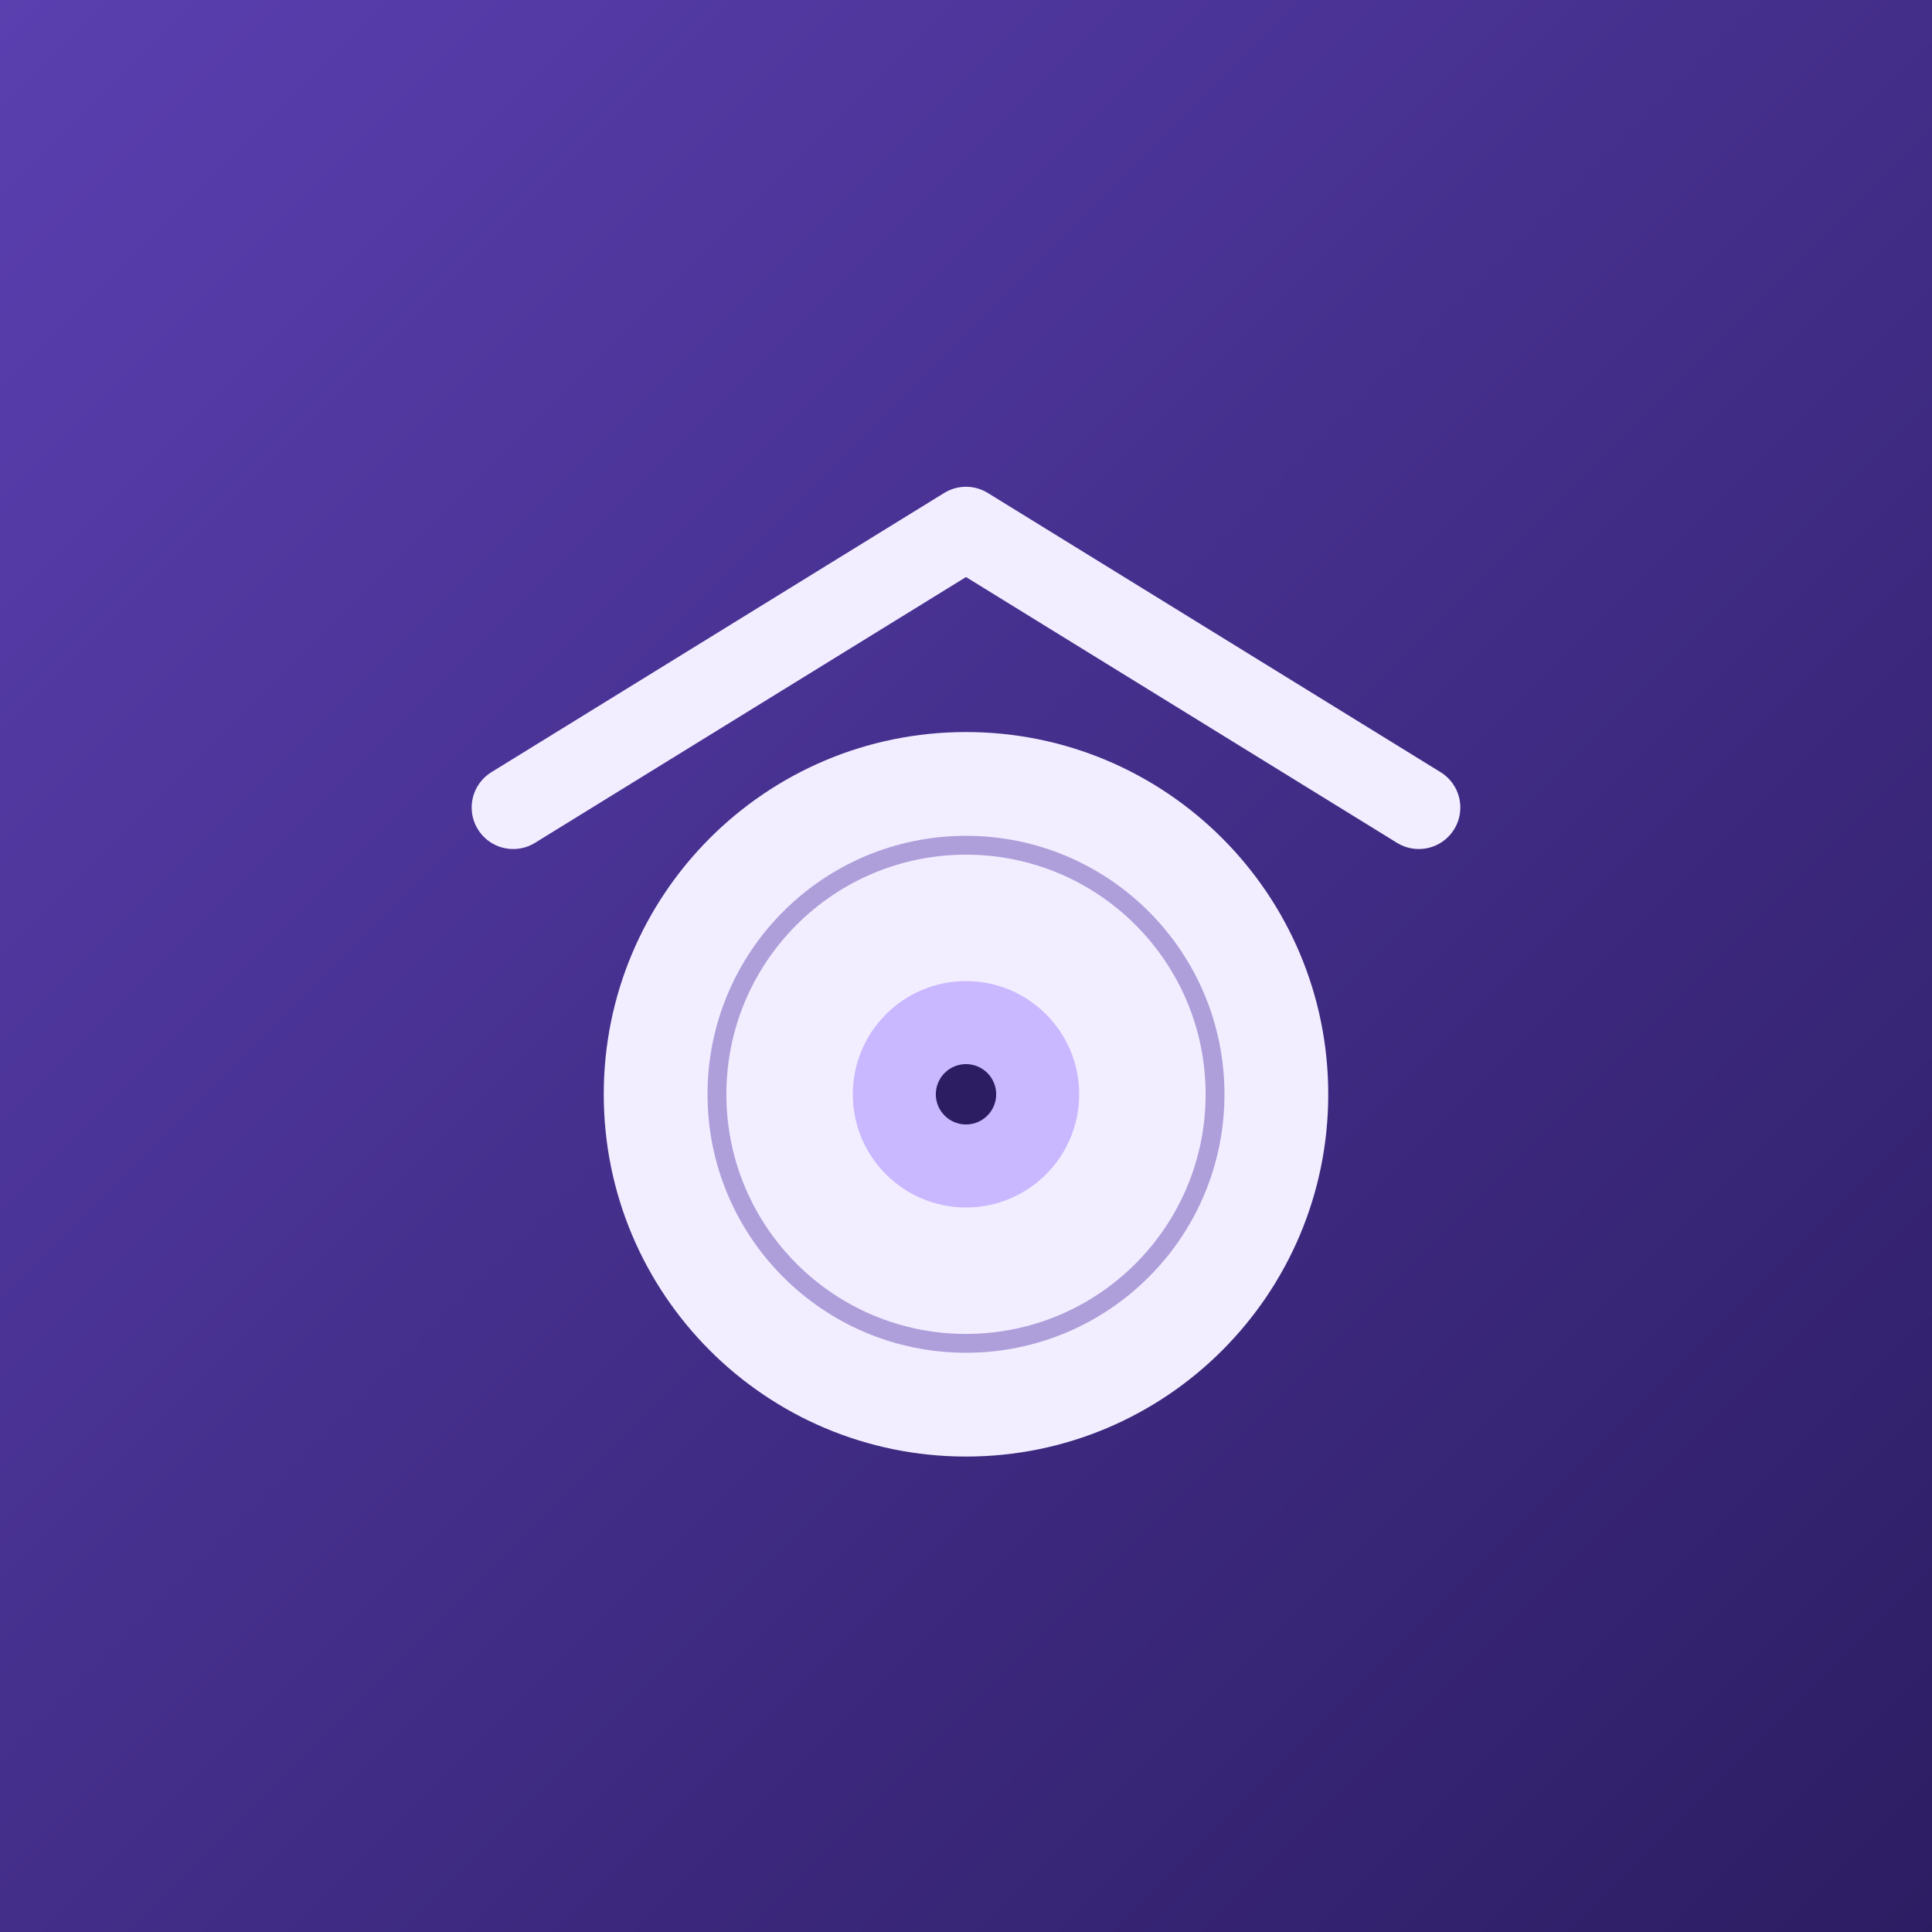
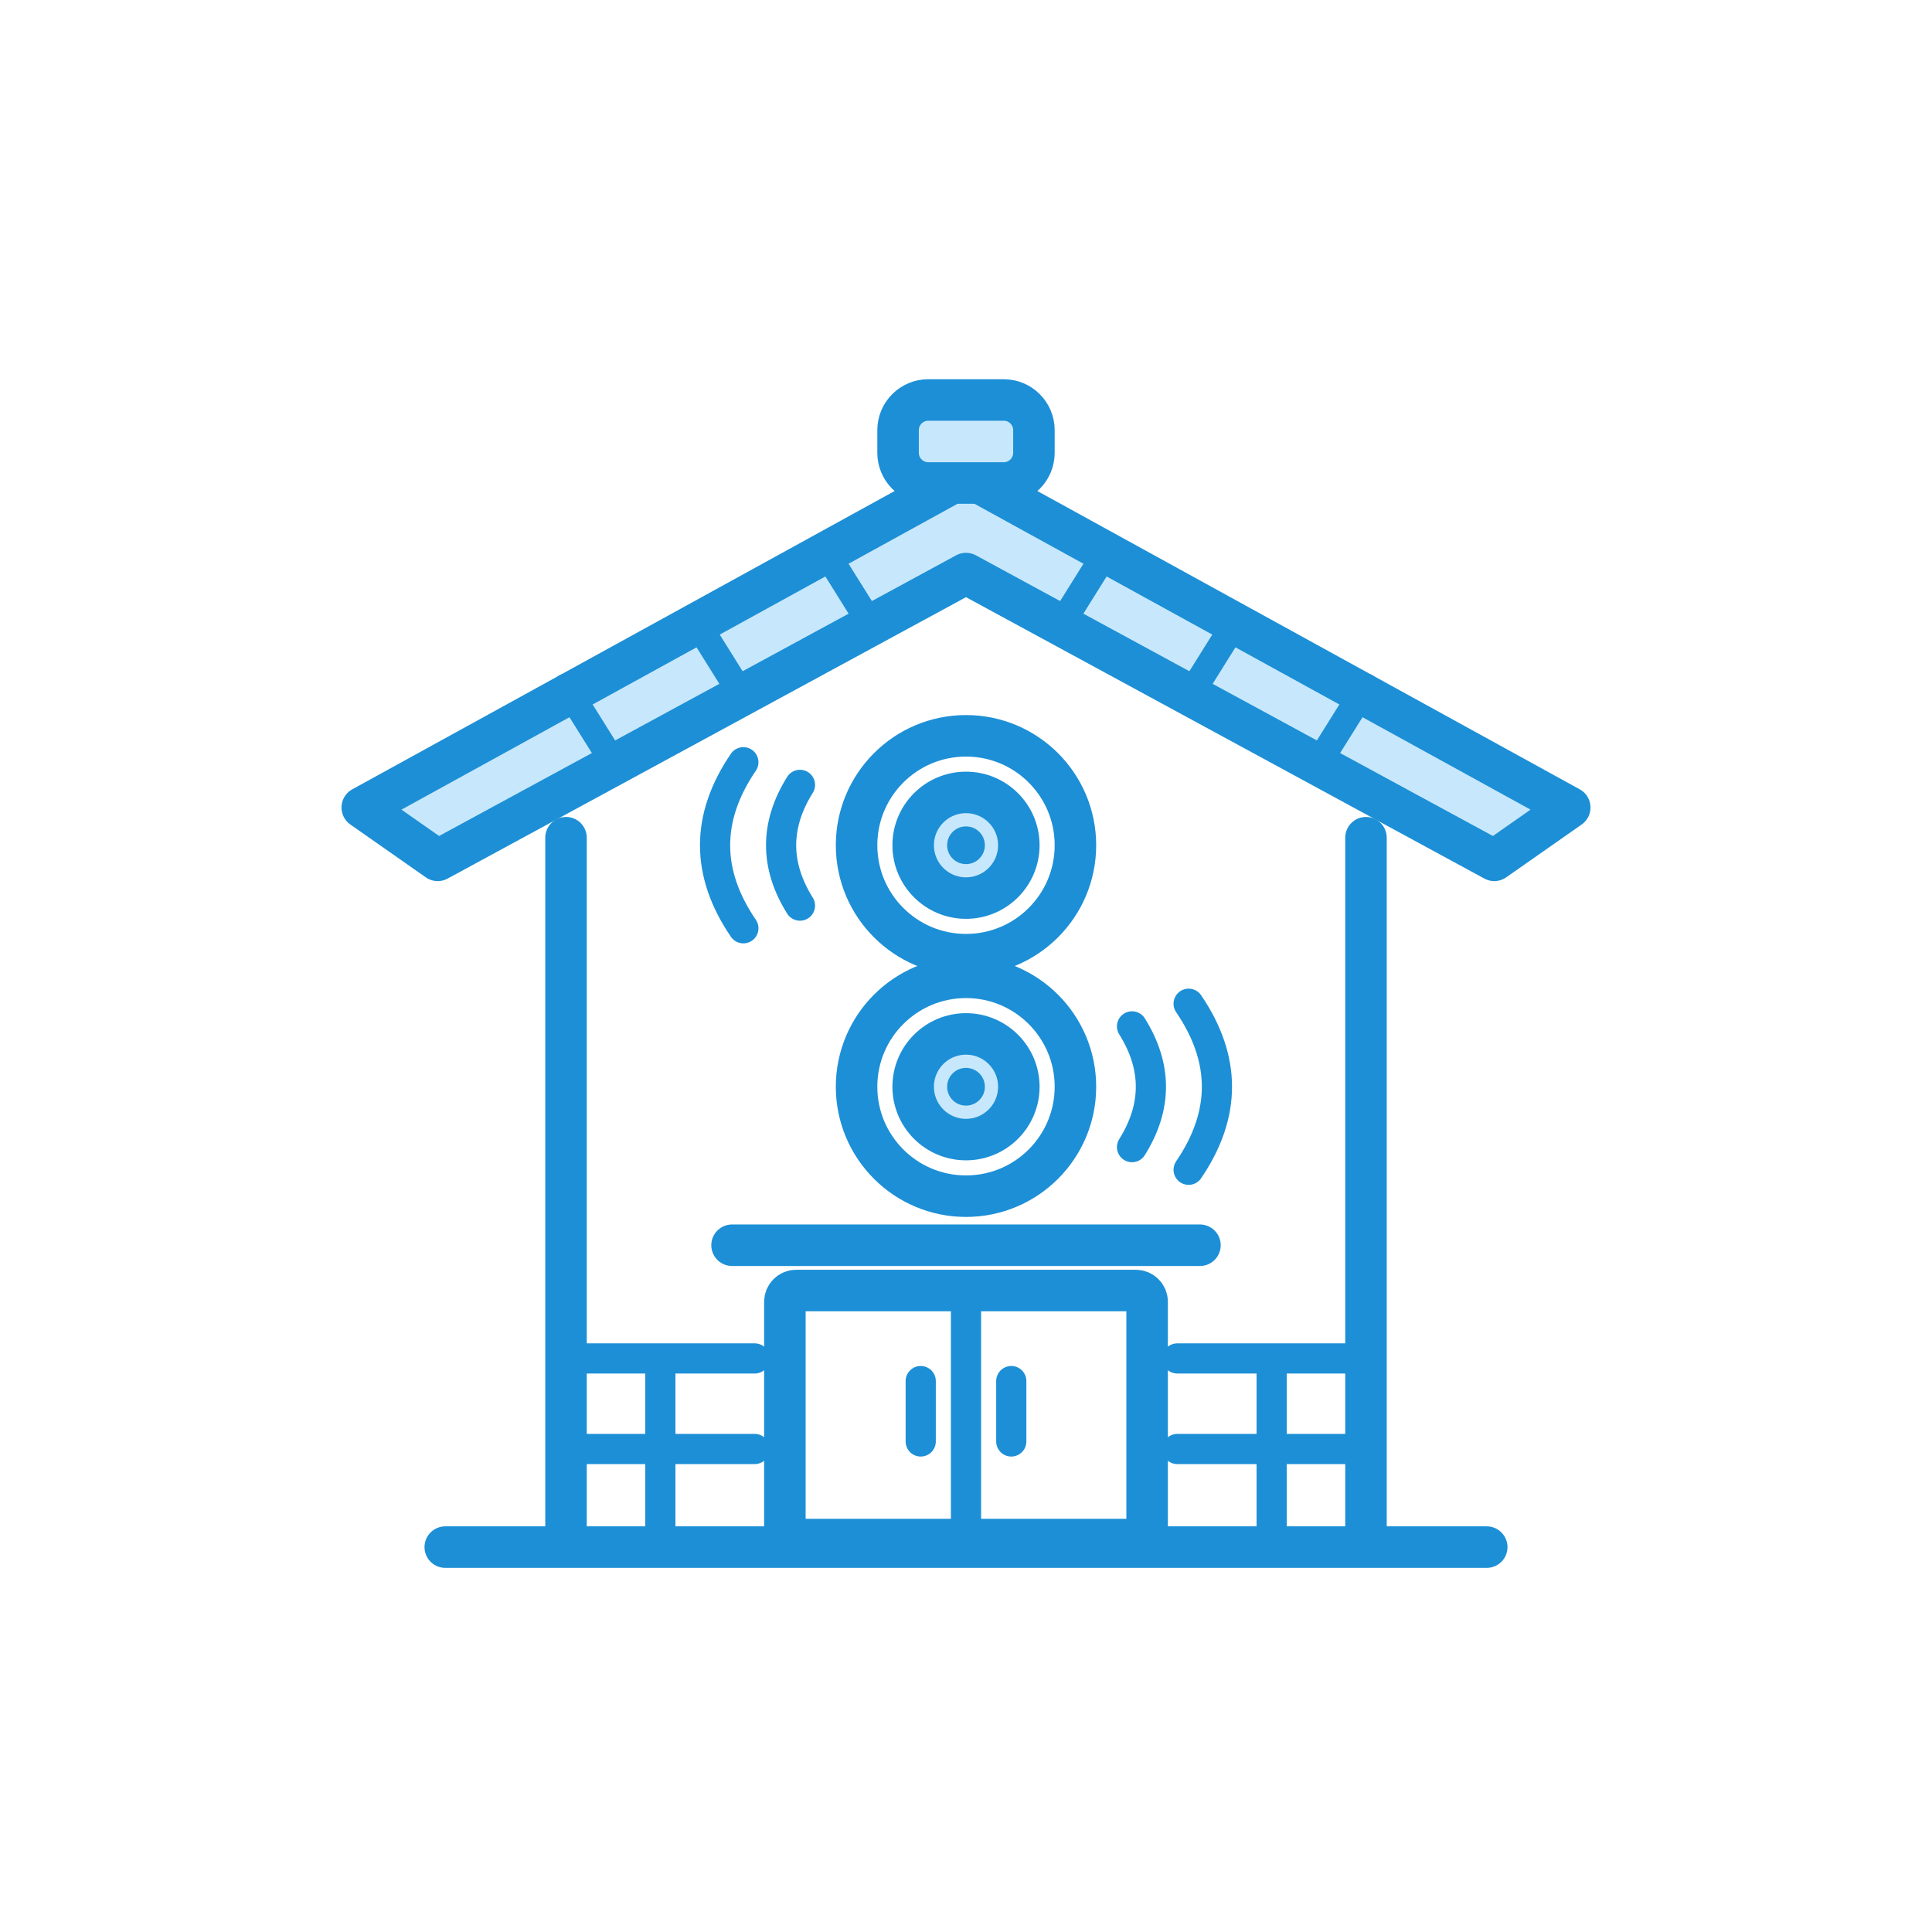
<svg xmlns="http://www.w3.org/2000/svg" viewBox="0 0 512 512">
-   <defs>
-     <linearGradient id="bg" x1="0" y1="0" x2="1" y2="1">
-       <stop offset="0" stop-color="#5a3fb0" />
-       <stop offset="1" stop-color="#2c1d63" />
-     </linearGradient>
-   </defs>
-   <rect width="512" height="512" fill="url(#bg)" />
-   <path d="M136 214 L256 140 L376 214" fill="none" stroke="#f3eeff" stroke-width="22" stroke-linecap="round" stroke-linejoin="round" />
-   <circle cx="256" cy="290" r="96" fill="#f3eeff" />
-   <circle cx="256" cy="290" r="66" fill="none" stroke="#5a3fb0" stroke-width="5" opacity=".45" />
-   <circle cx="256" cy="290" r="30" fill="#c9b8ff" />
-   <circle cx="256" cy="290" r="8" fill="#2c1d63" />
+   <rect width="512" height="512" fill="#ffffff" />
+   <g fill="none" stroke="#1d8fd6" stroke-width="11" stroke-linecap="round" stroke-linejoin="round">
+     <path d="M96 214 L256 126 L416 214 L396 228 L256 152 L116 228 Z" fill="#c7e8fc" />
+     <rect x="238" y="106" width="36" height="22" rx="8" fill="#c7e8fc" />
+     <path d="M150 182 l10 16 M184 164 l10 16 M218 145 l10 16 M294 145 l-10 16 M328 164 l-10 16 M362 182 l-10 16" stroke-width="7" />
+     <path d="M150 222 V408 M362 222 V408 M118 410 H394" />
+     <circle cx="256" cy="224" r="29" />
+     <circle cx="256" cy="224" r="14" fill="#c7e8fc" />
+     <circle cx="256" cy="288" r="29" />
+     <circle cx="256" cy="288" r="14" fill="#c7e8fc" />
+     <path d="M212 208 q-10 16 0 32 M197 202 q-15 22 0 44 M300 272 q10 16 0 32 M315 266 q15 22 0 44" stroke-width="8" />
+     <path d="M194 330 H318" />
+     <rect x="208" y="342" width="96" height="66" rx="3" />
+     <path d="M256 342 V408 M244 366 v16 M268 366 v16" stroke-width="8" />
+     <path d="M150 360 H200 M150 384 H200 M312 360 H362 M312 384 H362 M175 360 V408 M337 360 V408" stroke-width="8" />
+   </g>
+   <g fill="#1d8fd6">
+     <circle cx="256" cy="224" r="5" />
+     <circle cx="256" cy="288" r="5" />
+   </g>
</svg>
